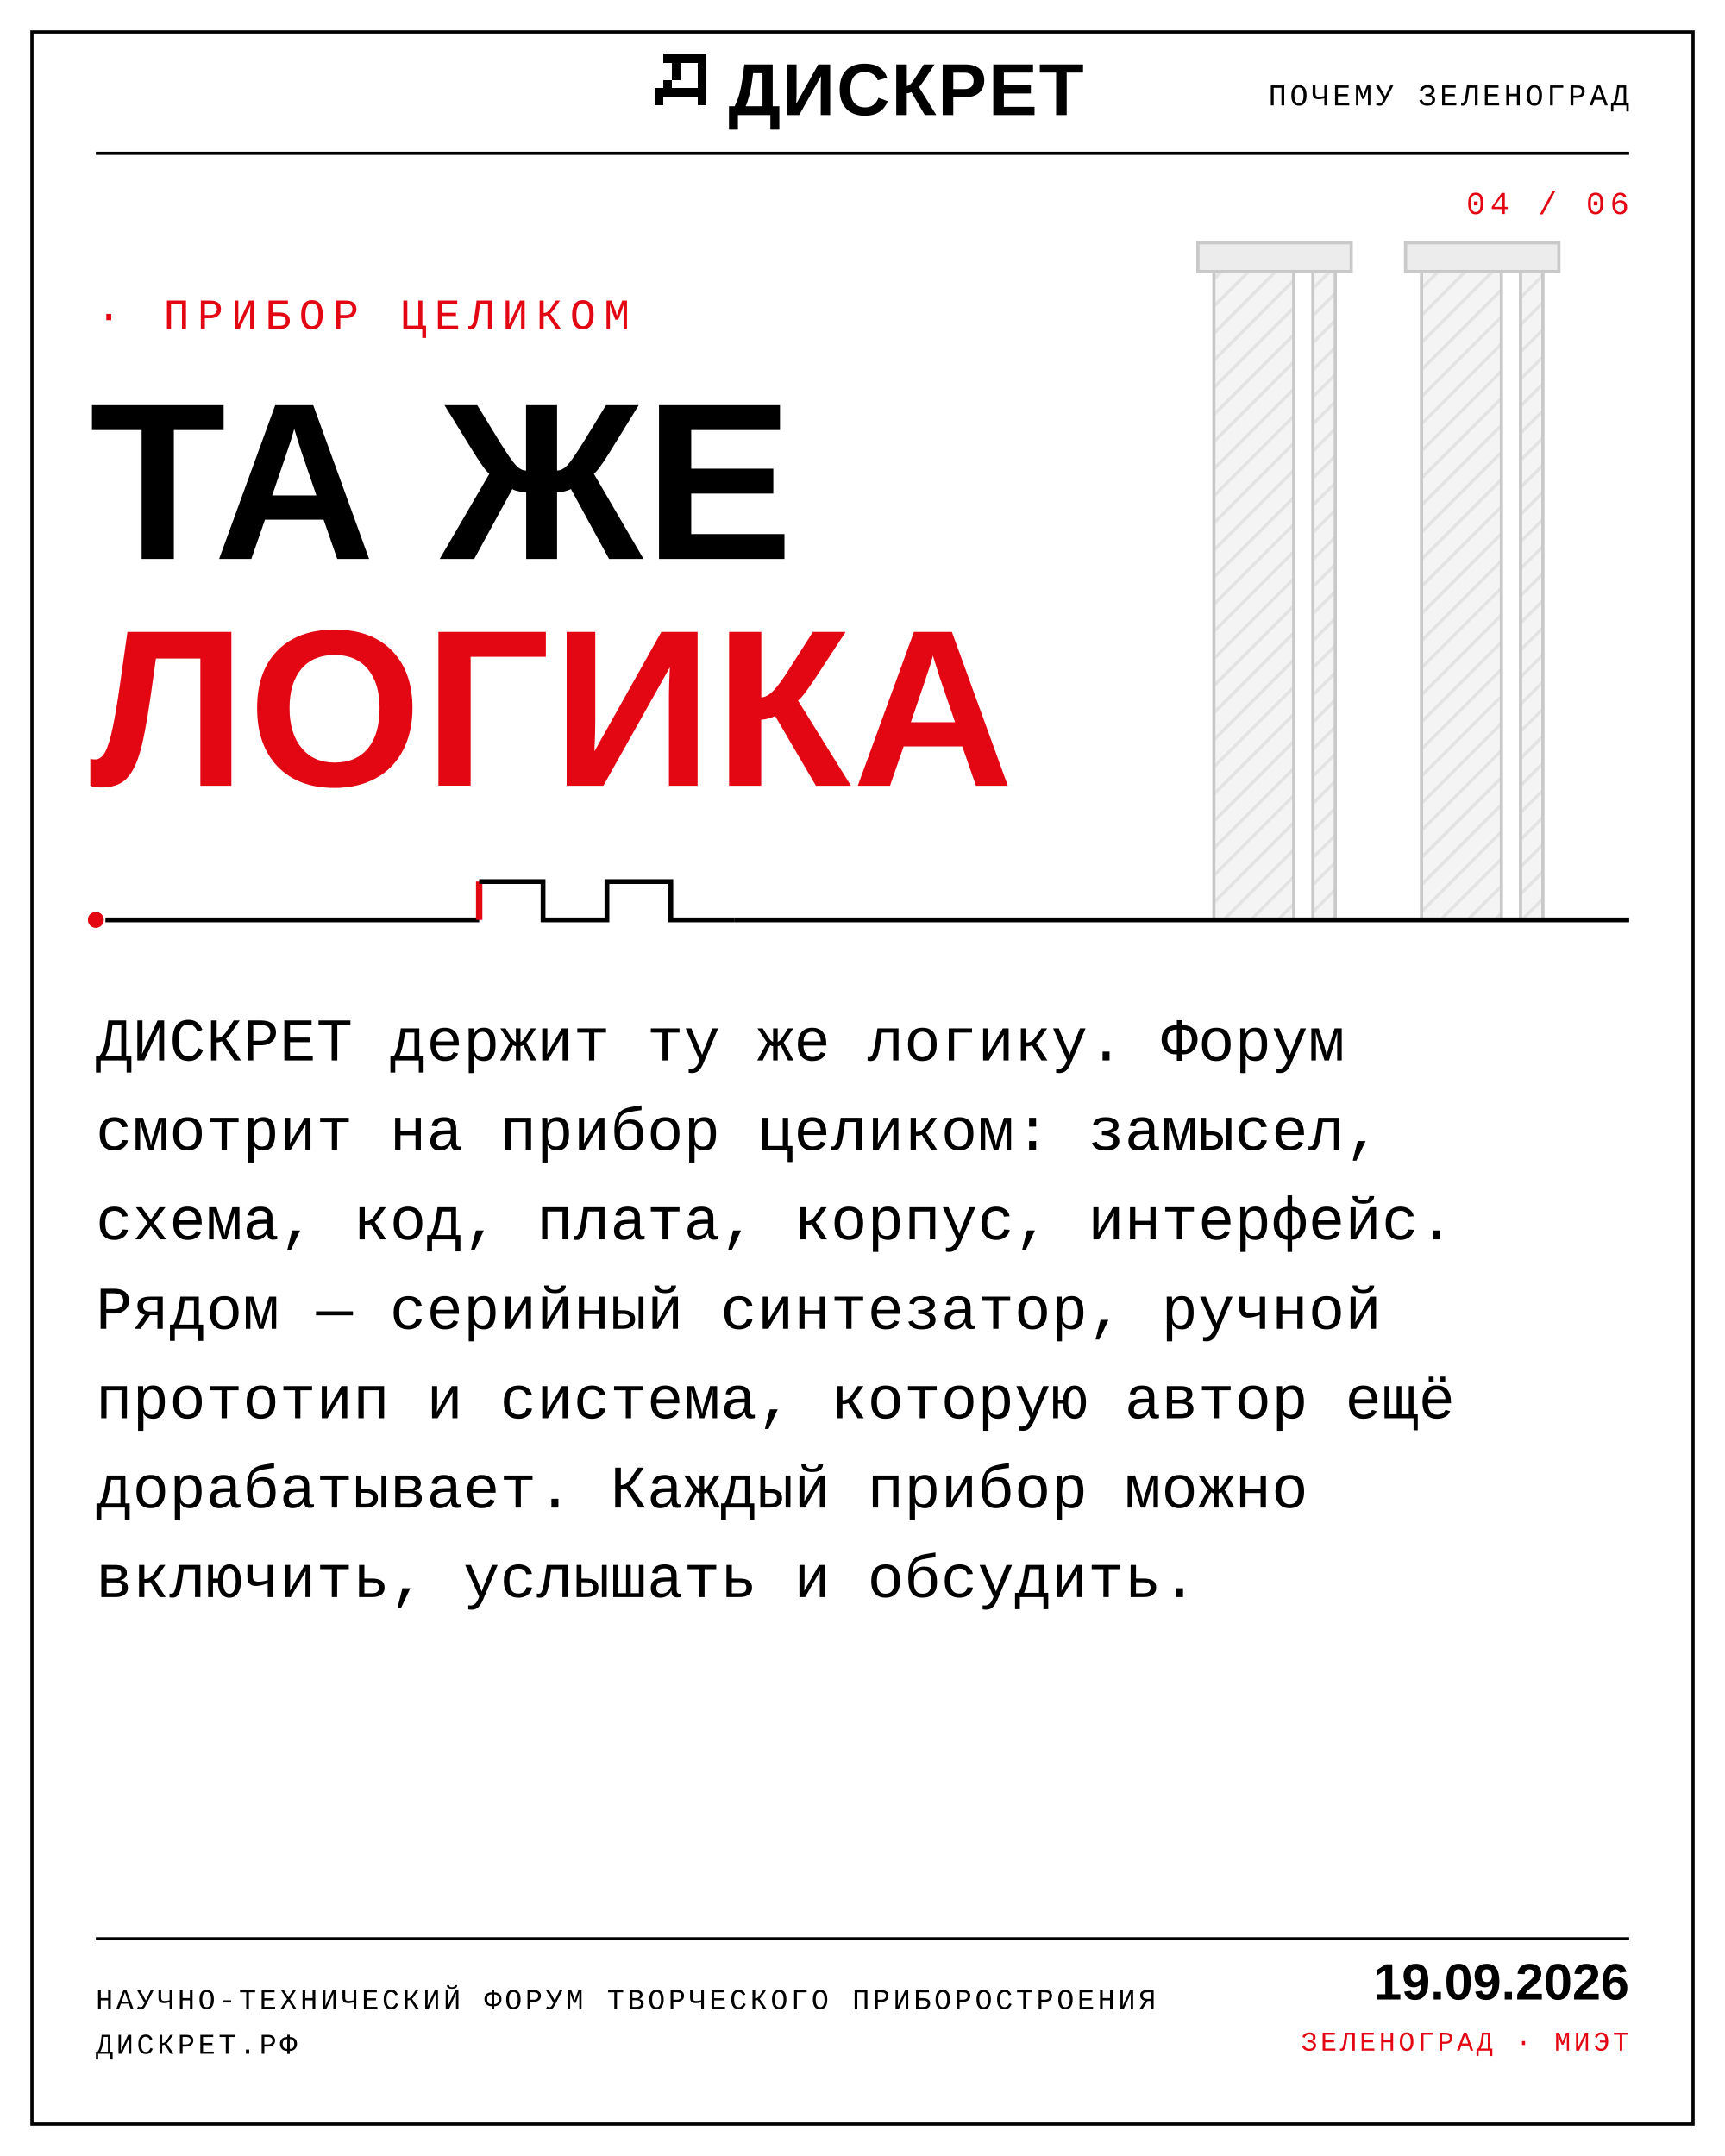
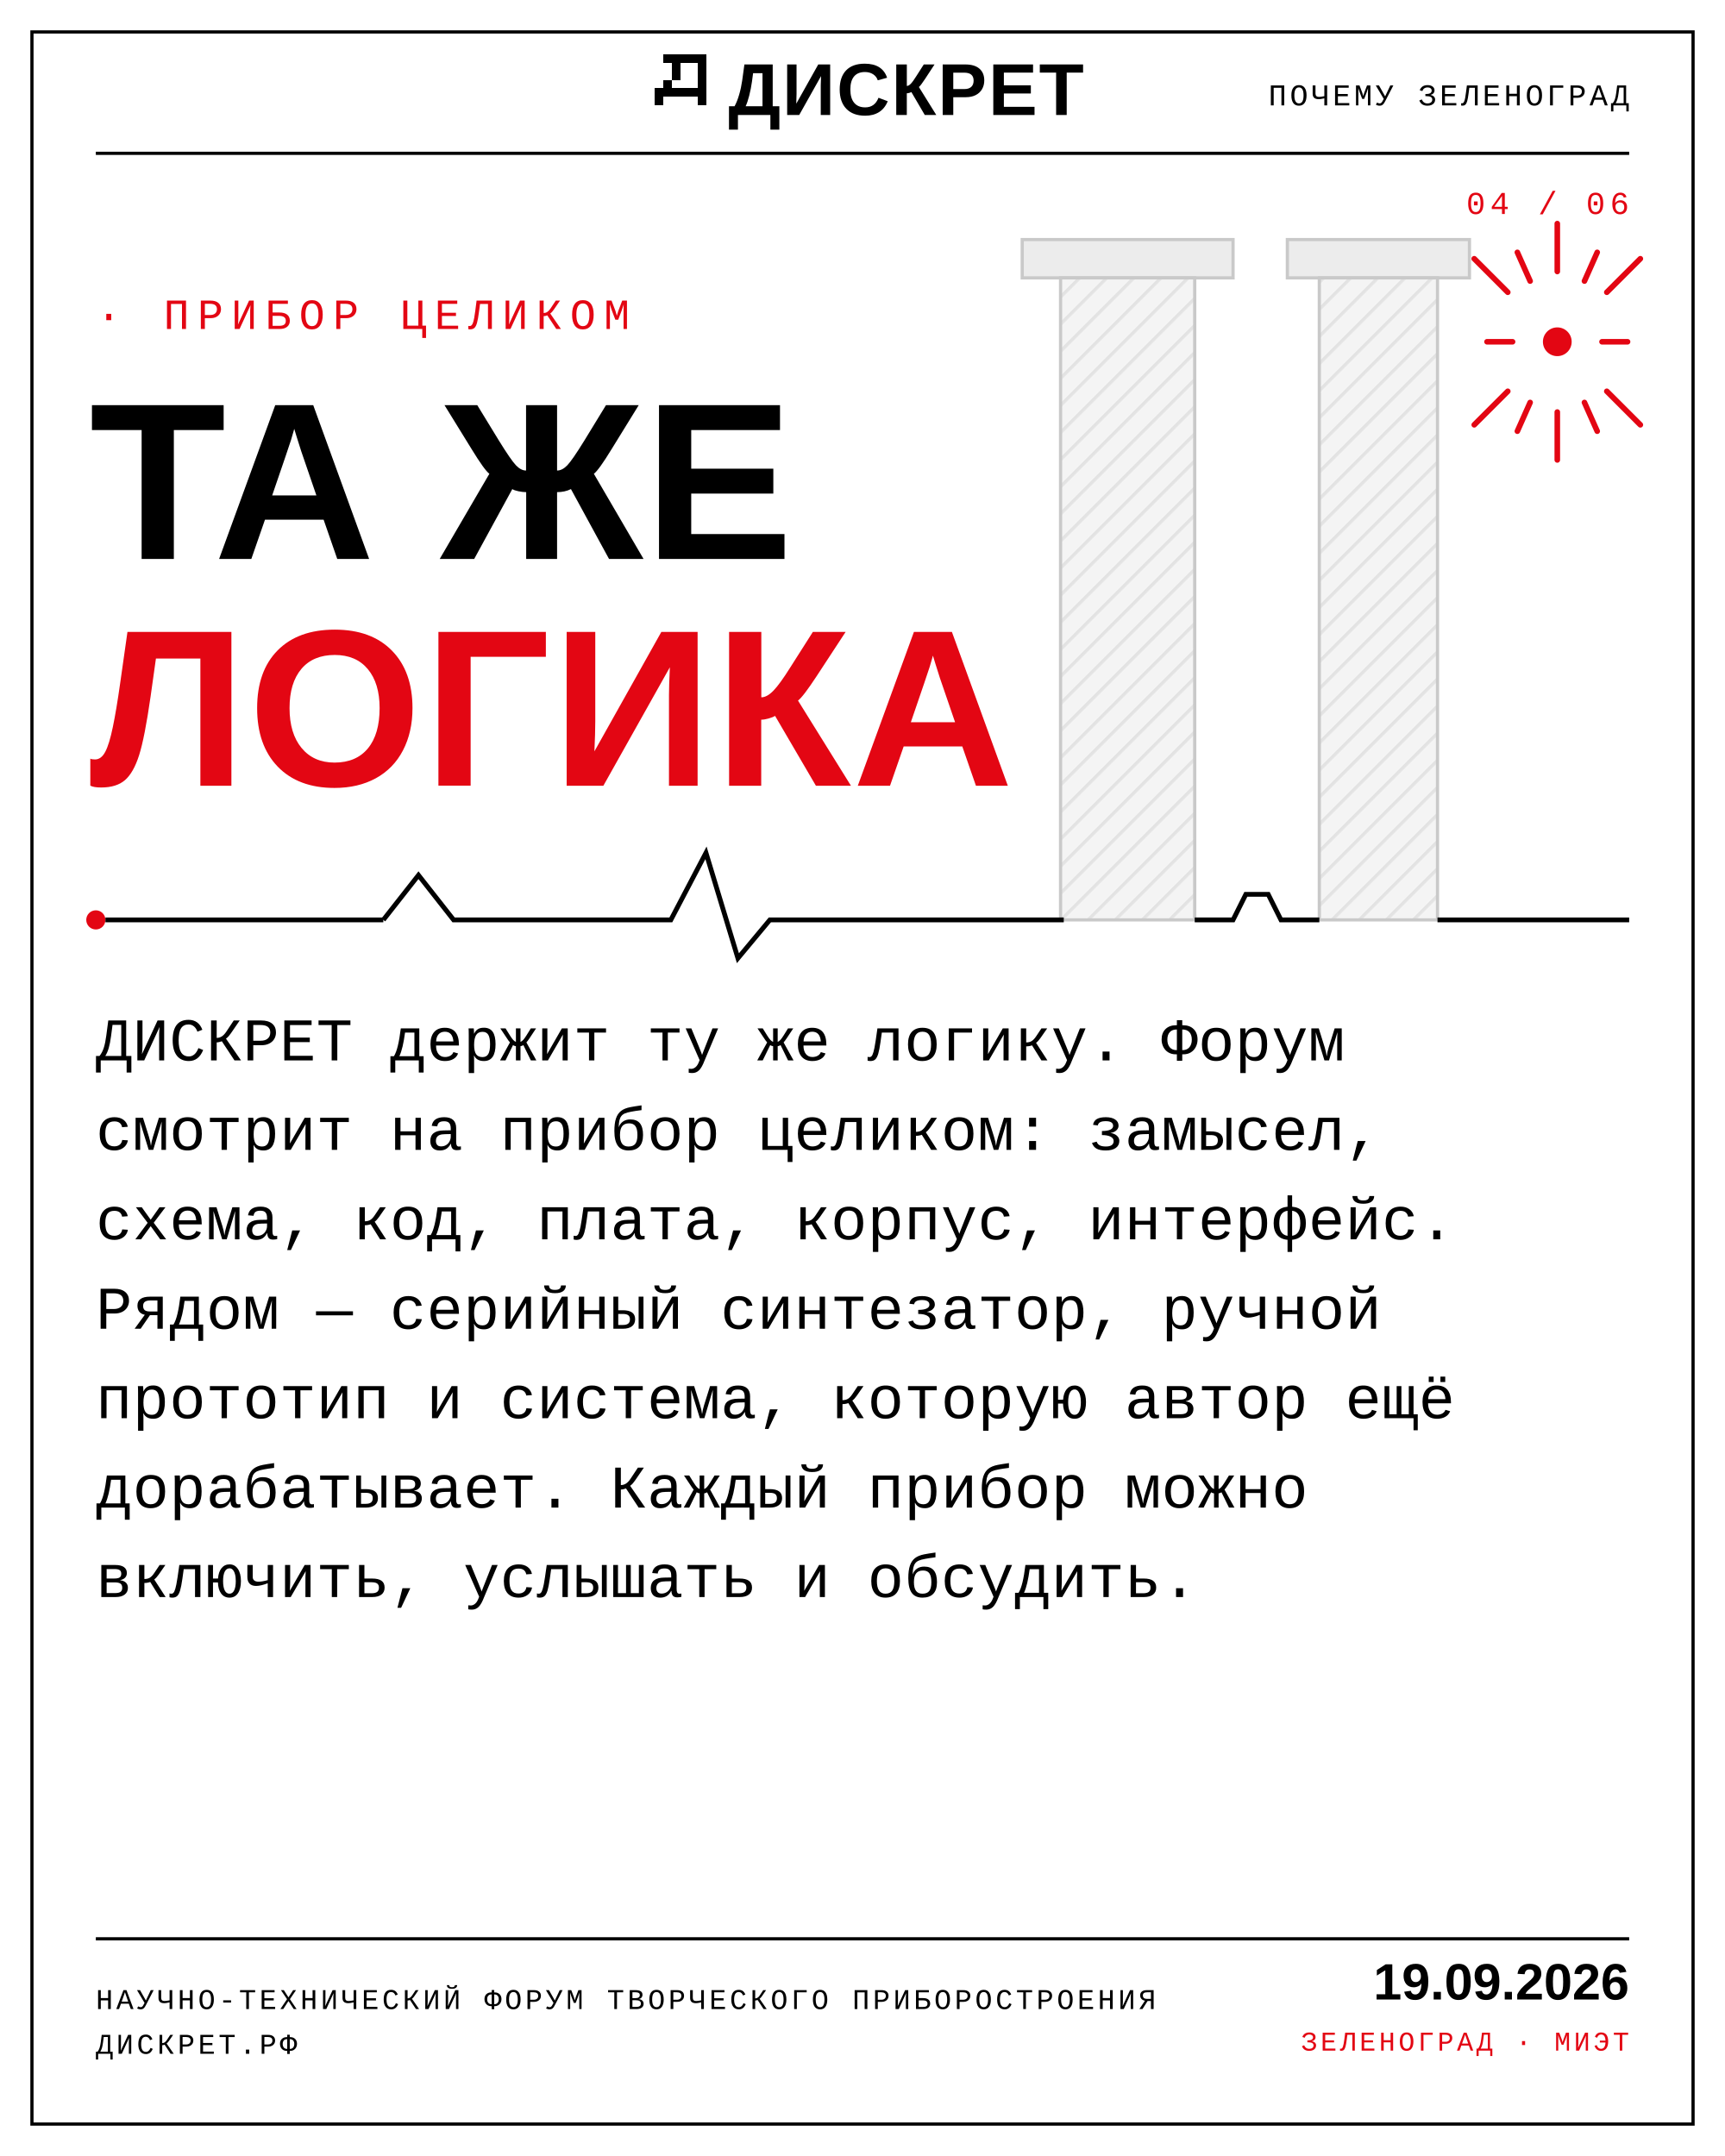
<svg xmlns="http://www.w3.org/2000/svg" width="1080" height="1350" viewBox="0 0 1080 1350" fill="none" font-family="'Arial Narrow','Helvetica Neue',Arial,sans-serif">
  <defs>
    <g id="logoD" shape-rendering="crispEdges" transform="scale(0.66667)">
      <rect x="10" y="0" width="2" height="12" />
      <rect x="2" y="0" width="8" height="2" />
      <rect x="4" y="2" width="2" height="4" />
      <rect x="2" y="6" width="2" height="2" />
      <rect x="0" y="8" width="12" height="2" />
      <rect x="0" y="10" width="2" height="2" />
    </g>
    <pattern id="th" width="12" height="12" patternTransform="rotate(45)" patternUnits="userSpaceOnUse">
      <rect width="12" height="12" fill="#f4f4f4" />
      <line x1="0" y1="0" x2="0" y2="12" stroke="#e3e3e3" stroke-width="4" />
    </pattern>
  </defs>
  <rect width="1080" height="1350" fill="#FFFFFF" />
  <rect x="20" y="20" width="1040" height="1310" fill="none" stroke="#000" stroke-width="2" />
  <use href="#logoD" fill="#000" transform="translate(410,34) scale(4.0)" />
  <text x="456" y="72" font-weight="800" font-size="46" letter-spacing="1" fill="#000">ДИСКРЕТ</text>
  <text x="1020" y="66" text-anchor="end" font-family="'Courier New',monospace" font-size="19" letter-spacing="2" fill="#000">ПОЧЕМУ ЗЕЛЕНОГРАД</text>
  <line x1="60" y1="96" x2="1020" y2="96" stroke="#000" stroke-width="2" />
  <text x="1020" y="134" text-anchor="end" font-family="'Courier New',monospace" font-size="20" letter-spacing="3" fill="#E30613">04 / 06</text>
-   <rect x="750" y="152" width="96" height="18" fill="#ececec" stroke="#c9c9c9" stroke-width="2" />
-   <rect x="760" y="170" width="50" height="406" fill="url(#th)" stroke="#c9c9c9" stroke-width="2" />
-   <rect x="822" y="170" width="14" height="406" fill="url(#th)" stroke="#c9c9c9" stroke-width="2" />
-   <rect x="880" y="152" width="96" height="18" fill="#ececec" stroke="#c9c9c9" stroke-width="2" />
-   <rect x="890" y="170" width="50" height="406" fill="url(#th)" stroke="#c9c9c9" stroke-width="2" />
-   <rect x="952" y="170" width="14" height="406" fill="url(#th)" stroke="#c9c9c9" stroke-width="2" />
+   <g stroke="#c9c9c9" stroke-width="2">
+     <rect x="640" y="150" width="132" height="24" fill="#ececec" />
+     <rect x="664" y="174" width="84" height="402" fill="url(#th)" />
+     <rect x="806" y="150" width="114" height="24" fill="#ececec" />
+     <rect x="826" y="174" width="74" height="402" fill="url(#th)" />
+   </g>
+   <g stroke="#E30613" stroke-width="3.5" stroke-linecap="round">
+     <line x1="975" y1="170" x2="975" y2="140" />
+     <line x1="975" y1="258" x2="975" y2="288" />
+     <line x1="931" y1="214" x2="947" y2="214" />
+     <line x1="1003" y1="214" x2="1019" y2="214" />
+     <line x1="944" y1="183" x2="923" y2="162" />
+     <line x1="1006" y1="183" x2="1027" y2="162" />
+     <line x1="944" y1="245" x2="923" y2="266" />
+     <line x1="1006" y1="245" x2="1027" y2="266" />
+     <line x1="958" y1="176" x2="950" y2="158" />
+     <line x1="992" y1="176" x2="1000" y2="158" />
+     <line x1="958" y1="252" x2="950" y2="270" />
+     <line x1="992" y1="252" x2="1000" y2="270" />
+   </g>
+   <circle cx="975" cy="214" r="9" fill="#E30613" />
  <text x="60" y="206" font-family="'Courier New',monospace" font-size="27" letter-spacing="5" fill="#E30613">· ПРИБОР ЦЕЛИКОМ</text>
  <text x="56" y="350" font-weight="800" font-size="140" letter-spacing="1" fill="#000">ТА ЖЕ</text>
  <text x="56" y="492" font-weight="800" font-size="140" letter-spacing="1" fill="#E30613">ЛОГИКА</text>
-   <circle cx="60" cy="576" r="5" fill="#E30613" />
-   <line x1="66" y1="576" x2="300" y2="576" stroke="#000" stroke-width="3" />
-   <line x1="300" y1="576" x2="300" y2="552" stroke="#E30613" stroke-width="4" />
-   <polyline points="300,552 340,552 340,576 380,576 380,552 420,552 420,576 460,576" fill="none" stroke="#000" stroke-width="3" />
-   <line x1="460" y1="576" x2="1020" y2="576" stroke="#000" stroke-width="3" />
+   <circle cx="60" cy="576" r="6" fill="#E30613" />
+   <g stroke="#000" stroke-width="3" fill="none">
+     <line x1="66" y1="576" x2="240" y2="576" />
+     <polyline points="240,576 262,548 284,576 420,576 442,534 462,600 482,576 666,576" />
+     <polyline points="748,576 772,576 780,560 794,560 802,576 826,576" />
+     <line x1="900" y1="576" x2="1020" y2="576" />
+   </g>
  <text x="60" y="664" font-family="'Courier New',monospace" font-size="38" letter-spacing="0.2" fill="#000">ДИСКРЕТ держит ту же логику. Форум</text>
  <text x="60" y="720" font-family="'Courier New',monospace" font-size="38" letter-spacing="0.2" fill="#000">смотрит на прибор целиком: замысел,</text>
  <text x="60" y="776" font-family="'Courier New',monospace" font-size="38" letter-spacing="0.2" fill="#000">схема, код, плата, корпус, интерфейс.</text>
  <text x="60" y="832" font-family="'Courier New',monospace" font-size="38" letter-spacing="0.2" fill="#000">Рядом — серийный синтезатор, ручной</text>
  <text x="60" y="888" font-family="'Courier New',monospace" font-size="38" letter-spacing="0.2" fill="#000">прототип и система, которую автор ещё</text>
  <text x="60" y="944" font-family="'Courier New',monospace" font-size="38" letter-spacing="0.2" fill="#000">дорабатывает. Каждый прибор можно</text>
  <text x="60" y="1000" font-family="'Courier New',monospace" font-size="38" letter-spacing="0.2" fill="#000">включить, услышать и обсудить.</text>
  <line x1="60" y1="1214" x2="1020" y2="1214" stroke="#000" stroke-width="2" />
  <text x="60" y="1258" font-family="'Courier New',monospace" font-size="18" letter-spacing="2" fill="#000">НАУЧНО-ТЕХНИЧЕСКИЙ ФОРУМ ТВОРЧЕСКОГО ПРИБОРОСТРОЕНИЯ</text>
  <text x="60" y="1286" font-family="'Courier New',monospace" font-size="18" letter-spacing="2" fill="#000">ДИСКРЕТ.РФ</text>
  <text x="1020" y="1252" text-anchor="end" font-weight="800" font-size="32" fill="#000">19.09.2026</text>
  <text x="1020" y="1284" text-anchor="end" font-family="'Courier New',monospace" font-size="17" letter-spacing="2" fill="#E30613">ЗЕЛЕНОГРАД · МИЭТ</text>
</svg>
